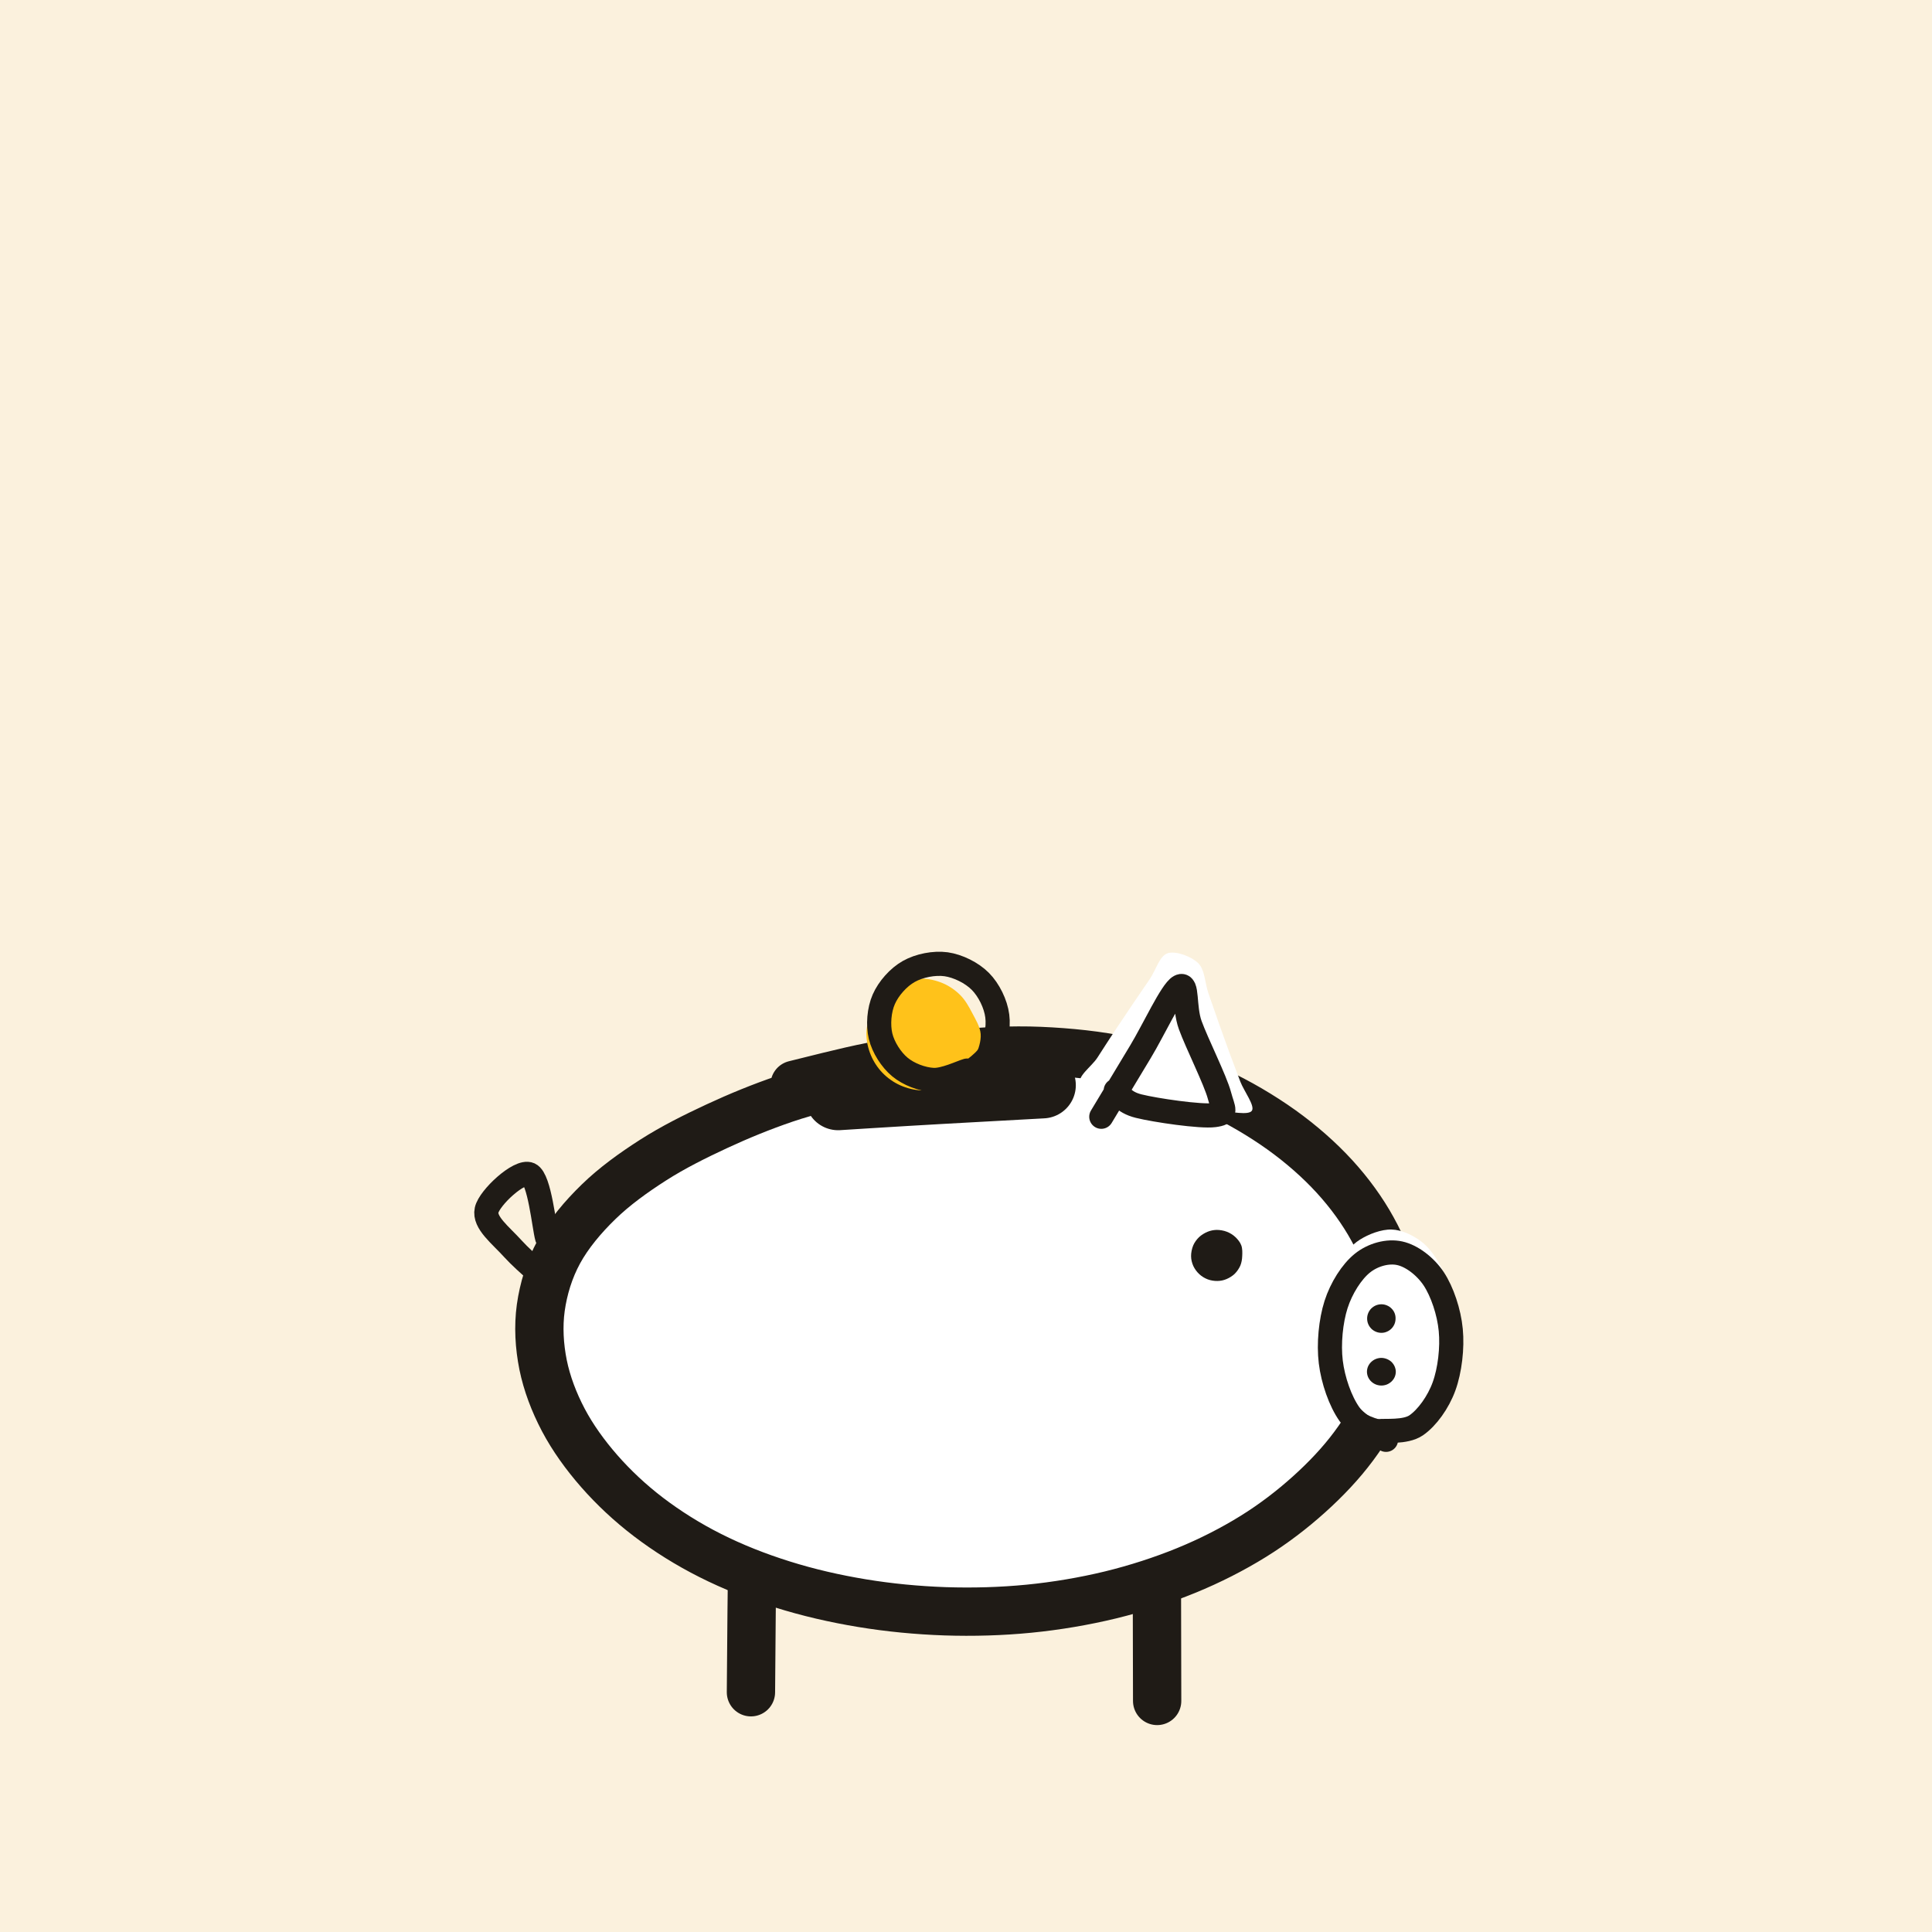
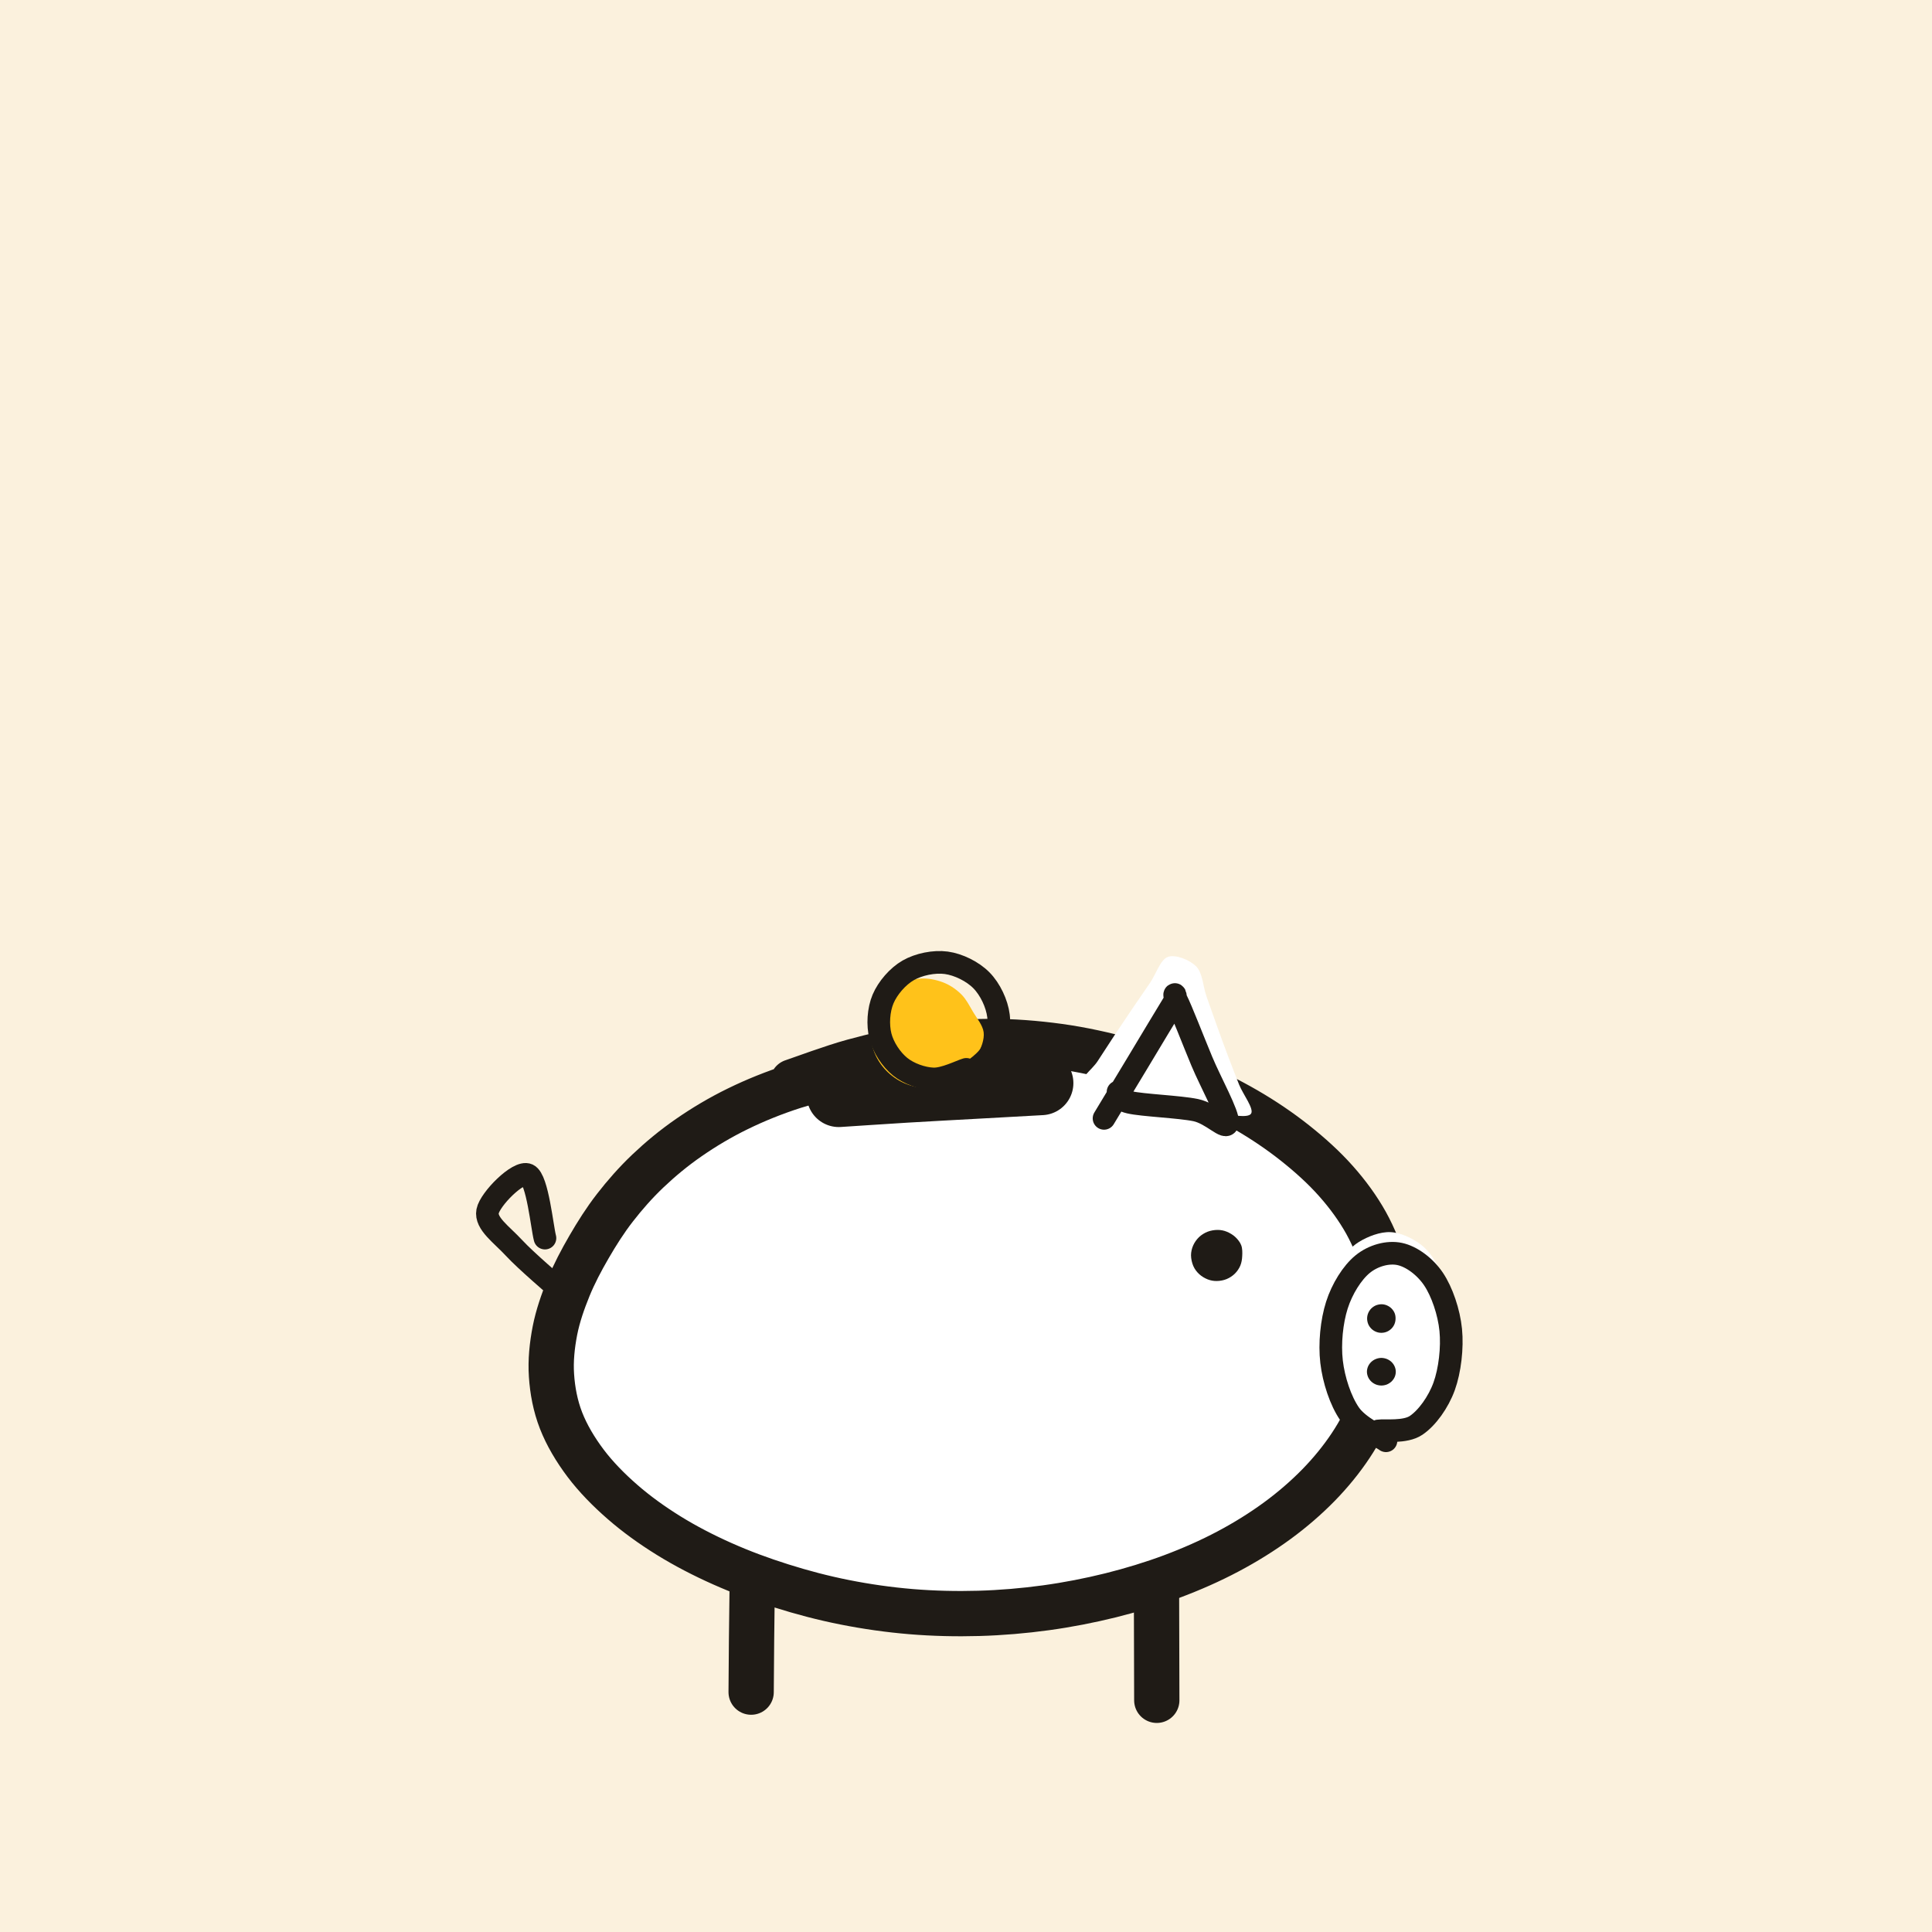
- <svg xmlns="http://www.w3.org/2000/svg" width="320" height="320" viewBox="0 0 320 320">
+ <svg xmlns="http://www.w3.org/2000/svg" width="512" height="512" viewBox="0 0 512 512">
  <g stroke-linecap="round" stroke-linejoin="round">
-     <rect x="0" y="0" width="320" height="320" fill="#FBF1DD" />
-     <path d="M124.64 253.82C124.62 256.03 124.53 262.64 124.49 267.05C124.45 271.46 124.4 278.08 124.38 280.29" fill="none" stroke="#1F1B16" stroke-width="8" />
-     <path d="M191.61 253.16C191.61 254.75 191.61 259.51 191.62 262.68C191.62 265.86 191.63 269.03 191.64 272.21C191.64 275.38 191.66 280.14 191.66 281.73" fill="none" stroke="#1F1B16" stroke-width="8" />
-     <path d="M93.03 214.14C91.69 212.93 87.05 209.15 84.98 206.86C82.91 204.57 80.14 202.49 80.6 200.43C81.05 198.37 86.04 193.75 87.71 194.51C89.38 195.27 90.12 203.23 90.61 204.97" fill="none" stroke="#1F1B16" stroke-width="4" />
-     <path d="M230.48 224.1C230.56 228.65 228.98 233.49 227.04 237.58C225.1 241.66 222.02 245.41 218.84 248.59C215.66 251.78 211.8 254.39 207.96 256.69C204.13 258.99 199.96 260.77 195.82 262.38C191.67 264 187.4 265.31 183.09 266.4C178.79 267.49 174.39 268.35 169.96 268.92C165.54 269.49 161.03 269.82 156.55 269.83C152.06 269.83 147.51 269.58 143.05 268.95C138.59 268.31 134.09 267.34 129.79 266C125.49 264.67 121.31 262.95 117.27 260.94C113.23 258.93 109.18 256.81 105.55 253.95C101.92 251.09 98.15 247.61 95.49 243.77C92.84 239.92 90.61 235.4 89.63 230.89C88.64 226.38 88.6 221.2 89.59 216.7C90.59 212.2 92.89 207.67 95.58 203.88C98.28 200.09 102.1 196.73 105.76 193.96C109.42 191.2 113.48 189.22 117.54 187.3C121.61 185.38 125.88 183.82 130.14 182.43C134.41 181.04 138.73 179.91 143.12 178.97C147.51 178.03 151.97 177.24 156.47 176.8C160.98 176.35 165.58 176.1 170.14 176.29C174.71 176.48 179.37 176.96 183.86 177.95C188.35 178.94 192.86 180.39 197.07 182.25C201.29 184.12 205.44 186.43 209.15 189.14C212.86 191.86 216.44 195.02 219.34 198.54C222.25 202.06 224.73 206 226.59 210.26C228.44 214.52 230.41 219.54 230.48 224.1Z" fill="#FFFFFF" />
-     <path d="M131.62 179.66C133.77 179.15 140.1 177.48 144.5 176.63C148.91 175.78 153.41 174.99 158.03 174.57C162.65 174.14 167.49 173.87 172.24 174.07C176.99 174.27 181.96 174.77 186.53 175.76C191.1 176.75 195.6 178.28 199.67 180.03C203.74 181.78 207.56 183.94 210.96 186.24C214.35 188.54 217.44 191.13 220.06 193.83C222.68 196.53 224.92 199.46 226.69 202.44C228.45 205.43 229.85 208.57 230.67 211.72C231.49 214.87 231.85 218.15 231.62 221.32C231.39 224.49 230.54 227.7 229.3 230.75C228.06 233.79 226.27 236.77 224.19 239.56C222.11 242.36 219.58 245.03 216.81 247.52C214.04 250.01 210.95 252.39 207.56 254.49C204.17 256.59 200.41 258.51 196.47 260.12C192.53 261.73 188.27 263.11 183.93 264.17C179.59 265.22 175 266 170.44 266.45C165.87 266.9 161.15 267.03 156.54 266.88C151.92 266.72 147.25 266.27 142.77 265.53C138.28 264.79 133.81 263.76 129.62 262.44C125.43 261.13 121.34 259.51 117.64 257.64C113.94 255.78 110.48 253.6 107.42 251.27C104.36 248.94 101.62 246.36 99.27 243.68C96.92 241 94.86 238.13 93.31 235.2C91.76 232.26 90.58 229.15 89.95 226.05C89.33 222.95 89.14 219.71 89.57 216.6C90.01 213.48 90.97 210.28 92.56 207.36C94.15 204.44 96.52 201.6 99.13 199.07C101.73 196.53 104.93 194.22 108.2 192.13C111.47 190.04 115.09 188.23 118.73 186.54C122.37 184.85 126.12 183.31 130.03 181.98C133.94 180.65 140.16 179.12 142.18 178.55" fill="none" stroke="#1F1B16" stroke-width="8" />
-     <path d="M179.01 179.58C178.2 178.41 180.84 176.64 181.77 175.17C182.7 173.71 183.65 172.26 184.6 170.81C185.56 169.36 186.53 167.92 187.5 166.48C188.47 165.04 189.45 163.61 190.43 162.18C191.41 160.75 192.05 158.33 193.39 157.89C194.73 157.44 197.33 158.42 198.45 159.52C199.57 160.61 199.57 162.81 200.13 164.45C200.7 166.09 201.26 167.73 201.84 169.37C202.42 171 203.01 172.64 203.6 174.27C204.2 175.9 204.81 177.52 205.43 179.14C206.06 180.76 207.9 183.16 207.35 183.97C206.8 184.78 203.85 184.1 202.11 184.01C200.38 183.91 198.67 183.59 196.95 183.39C195.23 183.19 193.51 182.99 191.78 182.79C190.06 182.6 188.75 182.74 186.62 182.21C184.49 181.67 179.82 180.76 179.01 179.58Z" fill="#FFFFFF" />
-     <path d="M182.41 184.97C183.5 183.17 186.75 177.78 188.91 174.18C191.08 170.59 194.04 164.13 195.41 163.4C196.78 162.66 196.05 166.78 197.14 169.79C198.23 172.79 201.31 178.93 201.97 181.42C202.63 183.9 203.34 184.4 201.11 184.7C198.88 185 191.33 183.89 188.61 183.21C185.89 182.54 185.43 181.06 184.8 180.63" fill="none" stroke="#1F1B16" stroke-width="4" />
-     <path d="M241.21 219.43C241.29 221.12 241.04 222.85 240.65 224.52C240.26 226.2 239.73 227.98 238.88 229.47C238.04 230.96 236.98 232.47 235.59 233.46C234.19 234.46 232.28 235.39 230.53 235.41C228.79 235.44 226.58 234.56 225.09 233.6C223.61 232.64 222.53 231.16 221.63 229.66C220.73 228.17 220.11 226.36 219.67 224.64C219.23 222.92 218.99 221.07 218.99 219.32C219 217.58 219.26 215.86 219.72 214.17C220.17 212.49 220.81 210.67 221.72 209.2C222.64 207.73 223.76 206.26 225.22 205.34C226.68 204.41 228.8 203.6 230.49 203.65C232.18 203.69 234.01 204.6 235.35 205.59C236.69 206.58 237.73 208.11 238.53 209.57C239.34 211.04 239.73 212.75 240.17 214.39C240.62 216.03 241.13 217.74 241.21 219.43Z" fill="#FFFFFF" />
-     <path d="M229.57 238.48C228.56 237.77 225.04 236.37 223.51 234.23C221.99 232.08 220.79 228.62 220.42 225.59C220.05 222.57 220.42 218.81 221.29 216.08C222.16 213.35 223.89 210.63 225.65 209.22C227.41 207.8 229.87 207.14 231.84 207.58C233.81 208.01 236.06 209.7 237.47 211.81C238.87 213.93 240.01 217.31 240.29 220.28C240.58 223.24 240.14 226.98 239.18 229.62C238.23 232.25 236.37 234.84 234.56 236.08C232.74 237.32 229.33 236.89 228.29 237.06" fill="none" stroke="#1F1B16" stroke-width="4" />
-     <path d="M231.15 218.39C231.15 218.69 231.09 219.03 230.97 219.31C230.85 219.59 230.67 219.86 230.46 220.07C230.25 220.28 229.97 220.47 229.69 220.58C229.42 220.7 229.11 220.76 228.81 220.76C228.51 220.76 228.18 220.7 227.9 220.58C227.63 220.47 227.35 220.29 227.14 220.08C226.92 219.86 226.74 219.59 226.62 219.31C226.5 219.03 226.44 218.7 226.44 218.39C226.44 218.09 226.5 217.77 226.62 217.49C226.73 217.21 226.92 216.93 227.13 216.72C227.35 216.51 227.62 216.32 227.9 216.21C228.18 216.09 228.51 216.03 228.81 216.03C229.11 216.03 229.42 216.09 229.7 216.21C229.98 216.32 230.26 216.5 230.47 216.72C230.69 216.93 230.88 217.21 230.99 217.49C231.1 217.77 231.16 218.09 231.15 218.39Z" fill="#1F1B16" />
-     <path d="M231.19 227.2C231.19 227.49 231.12 227.82 231 228.09C230.88 228.36 230.69 228.62 230.47 228.83C230.25 229.03 229.98 229.21 229.7 229.32C229.42 229.43 229.1 229.49 228.8 229.49C228.5 229.49 228.18 229.43 227.9 229.32C227.62 229.21 227.35 229.04 227.13 228.83C226.91 228.63 226.72 228.36 226.6 228.09C226.48 227.82 226.41 227.5 226.41 227.2C226.41 226.9 226.48 226.58 226.6 226.31C226.72 226.04 226.91 225.77 227.13 225.57C227.35 225.36 227.62 225.19 227.9 225.08C228.18 224.97 228.5 224.91 228.8 224.91C229.1 224.91 229.42 224.98 229.7 225.09C229.98 225.2 230.25 225.37 230.47 225.57C230.68 225.78 230.87 226.04 230.99 226.31C231.11 226.59 231.19 226.9 231.19 227.2Z" fill="#1F1B16" />
-     <path d="M205.75 208.03C205.73 208.59 205.64 209.13 205.44 209.62C205.23 210.1 204.9 210.58 204.53 210.96C204.15 211.33 203.64 211.65 203.16 211.85C202.68 212.06 202.17 212.16 201.65 212.17C201.13 212.18 200.53 212.09 200.03 211.9C199.53 211.71 199.02 211.4 198.63 211.03C198.23 210.66 197.88 210.18 197.65 209.69C197.43 209.19 197.28 208.63 197.28 208.07C197.27 207.5 197.41 206.82 197.63 206.29C197.85 205.77 198.2 205.3 198.59 204.92C198.99 204.54 199.52 204.22 200.01 204.02C200.5 203.82 201 203.72 201.53 203.71C202.06 203.71 202.67 203.81 203.19 204.01C203.7 204.2 204.22 204.52 204.62 204.9C205.02 205.28 205.41 205.75 205.6 206.28C205.79 206.8 205.78 207.47 205.75 208.03Z" fill="#1F1B16" />
-     <path d="M138.82 181.7C140.71 181.58 146.35 181.22 150.11 181C153.87 180.77 157.64 180.57 161.4 180.36C165.16 180.15 170.81 179.84 172.69 179.74" fill="none" stroke="#1F1B16" stroke-width="11" />
-     <path d="M162.43 171.25C162.52 172.44 162.06 173.79 161.56 174.91C161.05 176.02 160.27 177.11 159.39 177.94C158.52 178.78 157.41 179.48 156.29 179.92C155.18 180.37 153.9 180.63 152.71 180.61C151.51 180.58 150.21 180.25 149.13 179.77C148.04 179.29 147.01 178.56 146.19 177.72C145.38 176.89 144.68 175.83 144.24 174.76C143.79 173.68 143.5 172.45 143.5 171.28C143.5 170.11 143.8 168.8 144.26 167.71C144.71 166.63 145.42 165.61 146.24 164.79C147.06 163.98 148.11 163.27 149.17 162.82C150.24 162.37 151.46 162.08 152.63 162.09C153.8 162.09 155.11 162.4 156.18 162.86C157.26 163.32 158.27 164.03 159.07 164.84C159.88 165.66 160.45 166.68 161.01 167.75C161.57 168.82 162.34 170.06 162.43 171.25Z" fill="#FFC21A" />
-     <path d="M160.19 177.32C159.25 177.58 156.41 178.97 154.55 178.87C152.69 178.77 150.49 177.93 149.04 176.72C147.59 175.51 146.3 173.48 145.85 171.62C145.41 169.75 145.6 167.3 146.38 165.52C147.16 163.73 148.81 161.86 150.53 160.9C152.25 159.93 154.72 159.44 156.7 159.71C158.67 159.99 160.97 161.12 162.38 162.55C163.79 163.97 164.93 166.28 165.18 168.28C165.44 170.28 164.93 172.79 163.93 174.53C162.93 176.27 159.97 178.01 159.18 178.71" fill="none" stroke="#1F1B16" stroke-width="4" />
+     <rect x="0" y="0" width="512" height="512" fill="#FBF1DD" />
+     <path d="M199.52 406.33C199.49 408.67 199.4 415.69 199.34 420.36C199.28 425.04 199.22 429.72 199.17 434.4C199.12 439.07 199.08 446.09 199.06 448.43" fill="none" stroke="#1F1B16" stroke-width="12" />
+     <path d="M306.46 405.34C306.46 407.85 306.47 415.39 306.48 420.42C306.49 425.45 306.51 430.48 306.52 435.51C306.53 440.54 306.56 448.08 306.56 450.6" fill="none" stroke="#1F1B16" stroke-width="12" />
+     <path d="M149.02 342.43C146.89 340.47 139.52 334.27 136.21 330.7C132.91 327.13 128.61 324.23 129.22 321C129.84 317.78 137.37 310.16 139.9 311.34C142.44 312.52 143.67 325.31 144.42 328.11" fill="none" stroke="#1F1B16" stroke-width="6" />
+     <path d="M368.62 357.72C368.77 363.82 367.19 370.19 365.03 375.8C362.88 381.4 359.39 386.73 355.69 391.35C351.99 395.97 347.51 399.96 342.82 403.52C338.13 407.08 332.78 410.03 327.56 412.72C322.33 415.41 316.91 417.59 311.47 419.65C306.03 421.72 300.52 423.53 294.92 425.11C289.31 426.69 283.62 428.15 277.85 429.13C272.07 430.11 266.13 430.71 260.26 431C254.39 431.28 248.5 431.2 242.63 430.84C236.75 430.48 230.85 429.84 225.03 428.84C219.2 427.84 213.31 426.57 207.67 424.86C202.02 423.14 196.54 420.99 191.15 418.54C185.75 416.08 180.31 413.4 175.28 410.13C170.24 406.85 165.2 403.21 160.91 398.91C156.62 394.6 152.45 389.68 149.51 384.3C146.58 378.93 144.2 372.7 143.3 366.66C142.4 360.61 142.76 353.94 144.11 348.04C145.45 342.13 148.23 336.3 151.38 331.22C154.52 326.14 158.71 321.64 162.96 317.56C167.2 313.48 172.02 310.04 176.85 306.77C181.68 303.49 186.76 300.63 191.94 297.89C197.12 295.15 202.44 292.46 207.93 290.31C213.41 288.16 219.1 286.5 224.86 285C230.61 283.5 236.49 282.2 242.44 281.31C248.4 280.41 254.6 279.74 260.56 279.64C266.52 279.54 272.3 279.85 278.21 280.72C284.11 281.59 290.19 283.12 296 284.86C301.81 286.6 307.54 288.72 313.05 291.18C318.55 293.64 323.95 296.45 329.03 299.65C334.12 302.84 339.14 306.4 343.54 310.36C347.95 314.33 352.02 318.62 355.46 323.42C358.89 328.23 361.97 333.49 364.17 339.21C366.36 344.92 368.48 351.63 368.62 357.72Z" fill="#FFFFFF" />
+     <path d="M210.05 286.67C212.73 285.78 220.54 282.84 226.13 281.31C231.71 279.79 237.59 278.42 243.57 277.54C249.56 276.65 255.86 276.04 262.04 276C268.23 275.96 274.58 276.46 280.67 277.3C286.75 278.14 292.79 279.49 298.54 281.06C304.29 282.63 309.91 284.56 315.19 286.73C320.46 288.91 325.52 291.41 330.19 294.11C334.86 296.81 339.25 299.79 343.22 302.94C347.19 306.09 350.9 309.45 354.03 312.98C357.17 316.5 359.9 320.27 362.03 324.09C364.15 327.92 365.72 331.94 366.8 335.94C367.87 339.93 368.39 344.02 368.49 348.05C368.59 352.07 368.17 356.12 367.4 360.08C366.63 364.04 365.46 367.98 363.88 371.82C362.31 375.65 360.36 379.46 357.95 383.08C355.54 386.71 352.66 390.25 349.42 393.57C346.17 396.89 342.49 400.08 338.49 403.01C334.49 405.94 330.08 408.69 325.43 411.15C320.78 413.62 315.75 415.84 310.57 417.78C305.39 419.71 299.91 421.38 294.35 422.77C288.78 424.15 283 425.28 277.17 426.08C271.34 426.88 265.35 427.39 259.39 427.56C253.44 427.73 247.38 427.59 241.46 427.1C235.54 426.61 229.6 425.76 223.87 424.62C218.15 423.49 212.52 422 207.11 420.29C201.7 418.59 196.4 416.62 191.42 414.4C186.43 412.18 181.61 409.68 177.2 406.95C172.79 404.22 168.61 401.21 164.95 398.01C161.28 394.82 157.9 391.36 155.19 387.77C152.48 384.17 150.19 380.32 148.68 376.45C147.17 372.57 146.41 368.48 146.15 364.51C145.88 360.54 146.31 356.52 147.06 352.64C147.82 348.76 149.15 344.95 150.66 341.24C152.17 337.54 154.07 333.95 156.12 330.42C158.17 326.89 160.36 323.41 162.96 320.06C165.56 316.71 168.44 313.42 171.7 310.32C174.97 307.22 178.58 304.21 182.55 301.47C186.52 298.72 190.88 296.11 195.52 293.85C200.16 291.58 205.2 289.54 210.4 287.88C215.61 286.22 224.01 284.54 226.73 283.87" fill="none" stroke="#1F1B16" stroke-width="12" />
+     <path d="M286.48 288.26C285.23 286.4 289.4 283.55 290.89 281.21C292.39 278.87 293.91 276.55 295.44 274.23C296.97 271.92 298.52 269.61 300.08 267.31C301.64 265.01 303.21 262.72 304.79 260.44C306.36 258.15 307.49 254.29 309.53 253.58C311.56 252.86 315.32 254.39 317.02 256.13C318.72 257.88 318.81 261.39 319.72 264.02C320.64 266.64 321.56 269.26 322.5 271.87C323.44 274.49 324.39 277.09 325.37 279.69C326.35 282.28 327.36 284.87 328.38 287.45C329.41 290.02 332.41 293.85 331.54 295.14C330.68 296.43 325.96 295.34 323.19 295.19C320.42 295.03 317.68 294.54 314.93 294.23C312.17 293.91 309.42 293.6 306.66 293.29C303.9 292.98 301.75 293.2 298.39 292.36C295.03 291.52 287.73 290.12 286.48 288.26Z" fill="#FFFFFF" />
+     <path d="M292.58 296.38C294.1 293.86 298.65 286.32 301.69 281.29C304.72 276.25 309.12 268.9 310.79 266.19C312.47 263.47 310.47 262.48 311.75 265C313.04 267.52 316.25 275.86 318.51 281.28C320.77 286.71 325.61 295.39 325.33 297.54C325.06 299.69 321.2 295.09 316.87 294.19C312.54 293.29 302.79 292.93 299.36 292.13C295.93 291.33 296.8 289.84 296.29 289.38" fill="none" stroke="#1F1B16" stroke-width="6" />
+     <path d="M386.26 351.92C386.52 354.62 386.06 357.42 385.46 360.14C384.86 362.86 384 365.8 382.65 368.24C381.3 370.69 379.64 373.15 377.36 374.81C375.08 376.46 371.93 378.11 368.97 378.17C366.01 378.22 362.13 376.71 359.62 375.13C357.11 373.56 355.42 371.18 353.93 368.72C352.44 366.27 351.39 363.2 350.67 360.41C349.96 357.63 349.59 354.87 349.64 352.02C349.68 349.17 350.14 346.12 350.93 343.33C351.72 340.53 352.82 337.62 354.36 335.25C355.9 332.88 357.79 330.58 360.14 329.12C362.5 327.67 365.75 326.41 368.48 326.53C371.2 326.64 374.35 328.18 376.51 329.8C378.68 331.42 380.22 333.9 381.45 336.25C382.69 338.61 383.11 341.3 383.91 343.91C384.71 346.52 386 349.21 386.26 351.92Z" fill="#FFFFFF" />
+     <path d="M367.3 381.82C365.69 380.63 360.06 378.19 357.66 374.7C355.25 371.21 353.44 365.69 352.88 360.88C352.32 356.08 352.91 350.2 354.29 345.88C355.66 341.57 358.35 337.26 361.13 335C363.9 332.74 367.8 331.65 370.93 332.32C374.06 332.98 377.64 335.62 379.9 338.97C382.15 342.32 383.99 347.71 384.46 352.45C384.93 357.18 384.23 363.19 382.71 367.4C381.18 371.62 378.2 375.77 375.29 377.73C372.39 379.7 366.95 378.96 365.28 379.21" fill="none" stroke="#1F1B16" stroke-width="6" />
+     <path d="M369.84 349.42C369.84 349.91 369.74 350.45 369.55 350.9C369.37 351.34 369.07 351.78 368.73 352.12C368.39 352.45 367.95 352.75 367.51 352.93C367.07 353.11 366.57 353.21 366.09 353.21C365.62 353.22 365.09 353.12 364.65 352.93C364.2 352.75 363.76 352.46 363.42 352.12C363.08 351.78 362.78 351.35 362.59 350.9C362.41 350.45 362.3 349.91 362.3 349.43C362.3 348.94 362.4 348.43 362.59 347.98C362.77 347.54 363.07 347.09 363.41 346.75C363.75 346.41 364.19 346.12 364.64 345.93C365.09 345.75 365.61 345.65 366.09 345.64C366.57 345.64 367.08 345.74 367.52 345.93C367.97 346.11 368.42 346.41 368.76 346.75C369.1 347.09 369.41 347.53 369.59 347.98C369.77 348.42 369.85 348.94 369.84 349.42Z" fill="#1F1B16" />
+     <path d="M369.9 363.52C369.9 363.99 369.79 364.51 369.6 364.94C369.4 365.38 369.1 365.8 368.75 366.13C368.4 366.45 367.96 366.73 367.52 366.91C367.07 367.08 366.56 367.18 366.08 367.18C365.6 367.18 365.09 367.08 364.64 366.91C364.2 366.73 363.75 366.46 363.41 366.13C363.06 365.8 362.75 365.38 362.56 364.94C362.37 364.51 362.25 363.99 362.25 363.52C362.25 363.04 362.37 362.53 362.56 362.1C362.75 361.66 363.06 361.24 363.41 360.91C363.76 360.58 364.2 360.31 364.64 360.14C365.09 359.96 365.6 359.86 366.08 359.86C366.56 359.86 367.07 359.97 367.52 360.14C367.96 360.32 368.4 360.59 368.75 360.92C369.09 361.25 369.4 361.67 369.59 362.11C369.78 362.54 369.9 363.04 369.9 363.52Z" fill="#1F1B16" />
+     <path d="M329.2 332.85C329.16 333.74 329.03 334.6 328.7 335.39C328.38 336.17 327.85 336.94 327.24 337.54C326.64 338.13 325.85 338.65 325.06 338.97C324.27 339.3 323.32 339.47 322.48 339.48C321.64 339.5 320.83 339.35 320.05 339.05C319.27 338.74 318.43 338.25 317.8 337.66C317.16 337.07 316.6 336.34 316.24 335.51C315.88 334.68 315.64 333.6 315.63 332.69C315.63 331.79 315.84 330.87 316.2 330.06C316.55 329.26 317.11 328.47 317.74 327.86C318.38 327.25 319.2 326.74 320.02 326.42C320.84 326.1 321.83 325.94 322.67 325.94C323.52 325.94 324.32 326.09 325.1 326.41C325.89 326.73 326.75 327.24 327.39 327.84C328.03 328.45 328.65 329.21 328.95 330.04C329.26 330.88 329.25 331.96 329.2 332.85Z" fill="#1F1B16" />
+     <path d="M222.28 290.18C225.26 289.99 234.21 289.38 240.17 289.02C246.13 288.66 252.1 288.35 258.06 288.02C264.03 287.69 272.98 287.2 275.96 287.03" fill="none" stroke="#1F1B16" stroke-width="17" />
+     <path d="M260.68 273.58C260.91 275.46 260.02 277.65 259.18 279.42C258.34 281.2 257.07 282.91 255.65 284.22C254.23 285.53 252.48 286.61 250.69 287.29C248.9 287.97 246.78 288.36 244.9 288.3C243.01 288.24 241.05 287.7 239.37 286.93C237.69 286.16 236.08 285 234.82 283.69C233.55 282.38 232.48 280.77 231.78 279.06C231.08 277.35 230.61 275.26 230.61 273.42C230.62 271.58 231.09 269.68 231.81 268.02C232.53 266.37 233.64 264.75 234.91 263.49C236.19 262.22 237.82 261.14 239.47 260.44C241.13 259.75 243.01 259.29 244.84 259.31C246.66 259.33 248.75 259.82 250.42 260.54C252.09 261.26 253.63 262.37 254.87 263.63C256.1 264.9 256.87 266.46 257.84 268.12C258.81 269.78 260.46 271.69 260.68 273.58Z" fill="#FFC21A" />
+     <path d="M256.09 283.39C254.63 283.81 250.23 286.05 247.3 285.93C244.38 285.81 240.86 284.56 238.53 282.67C236.2 280.78 234.07 277.58 233.32 274.59C232.56 271.61 232.79 267.65 234.02 264.74C235.25 261.84 237.9 258.75 240.69 257.15C243.48 255.55 247.54 254.71 250.78 255.15C254.01 255.59 257.78 257.45 260.09 259.8C262.4 262.14 264.21 265.95 264.61 269.21C265 272.47 264.1 276.55 262.45 279.34C260.8 282.14 255.99 284.86 254.7 285.96" fill="none" stroke="#1F1B16" stroke-width="6" />
  </g>
</svg>
